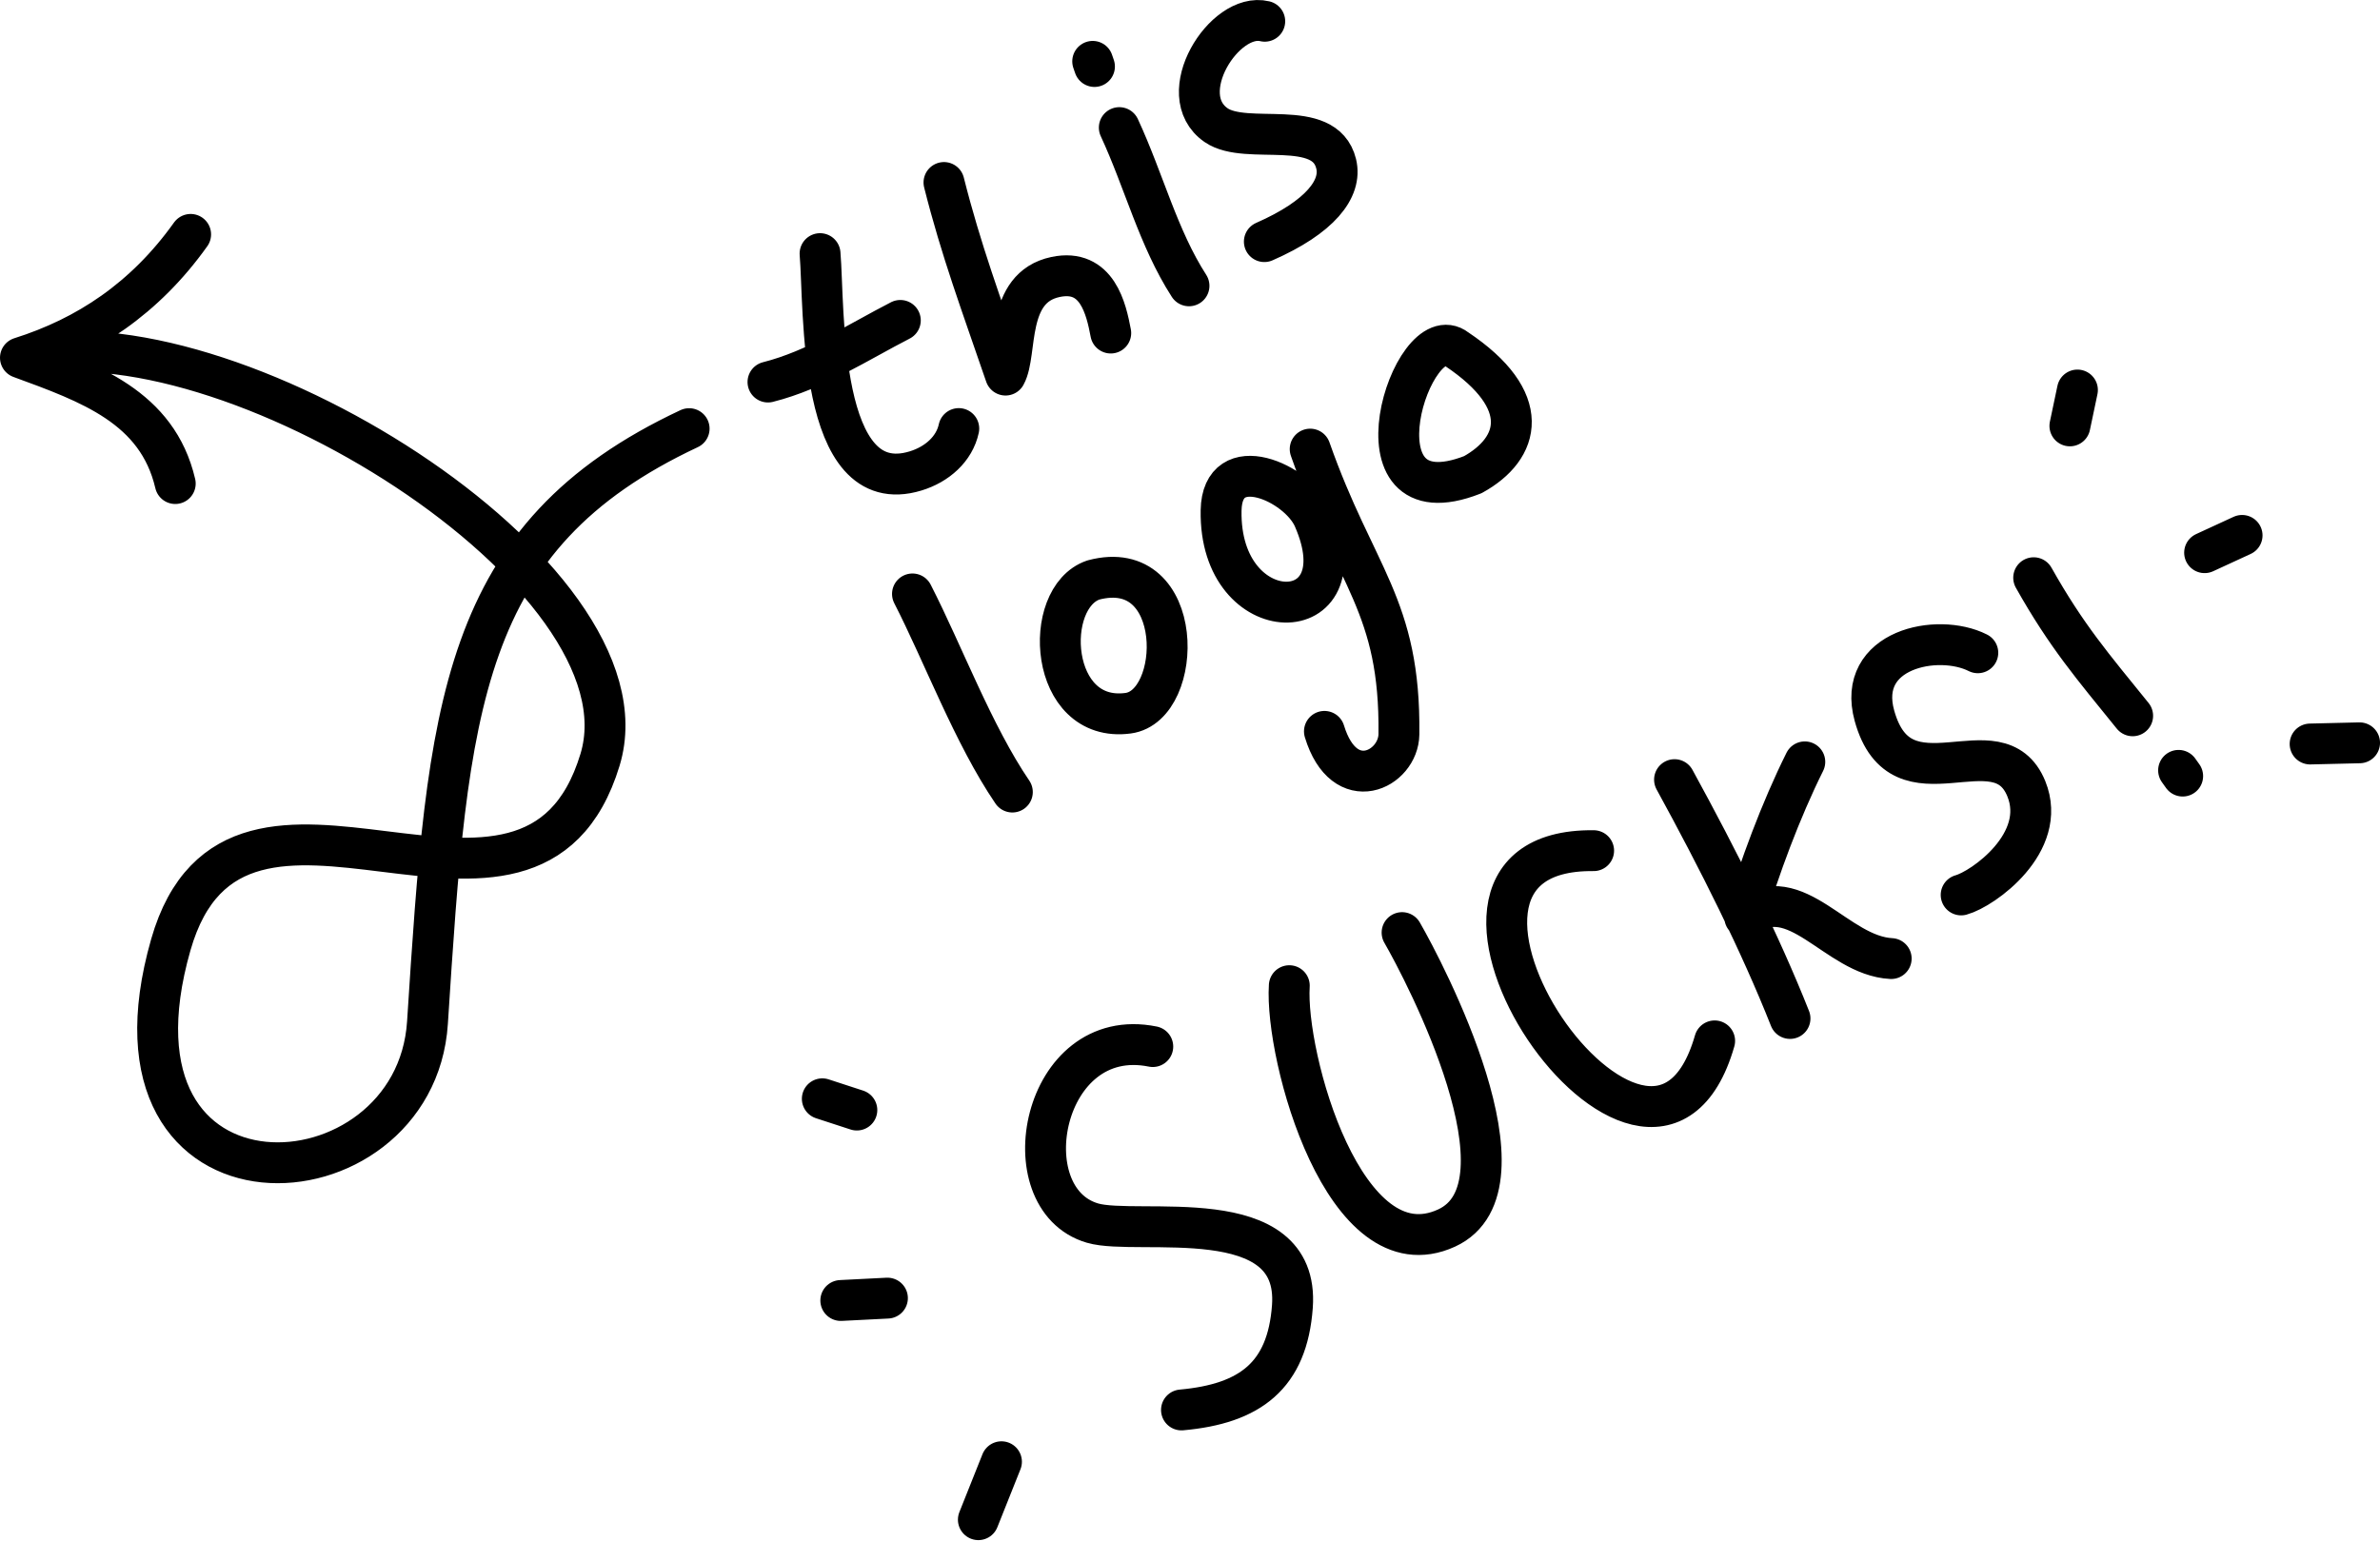
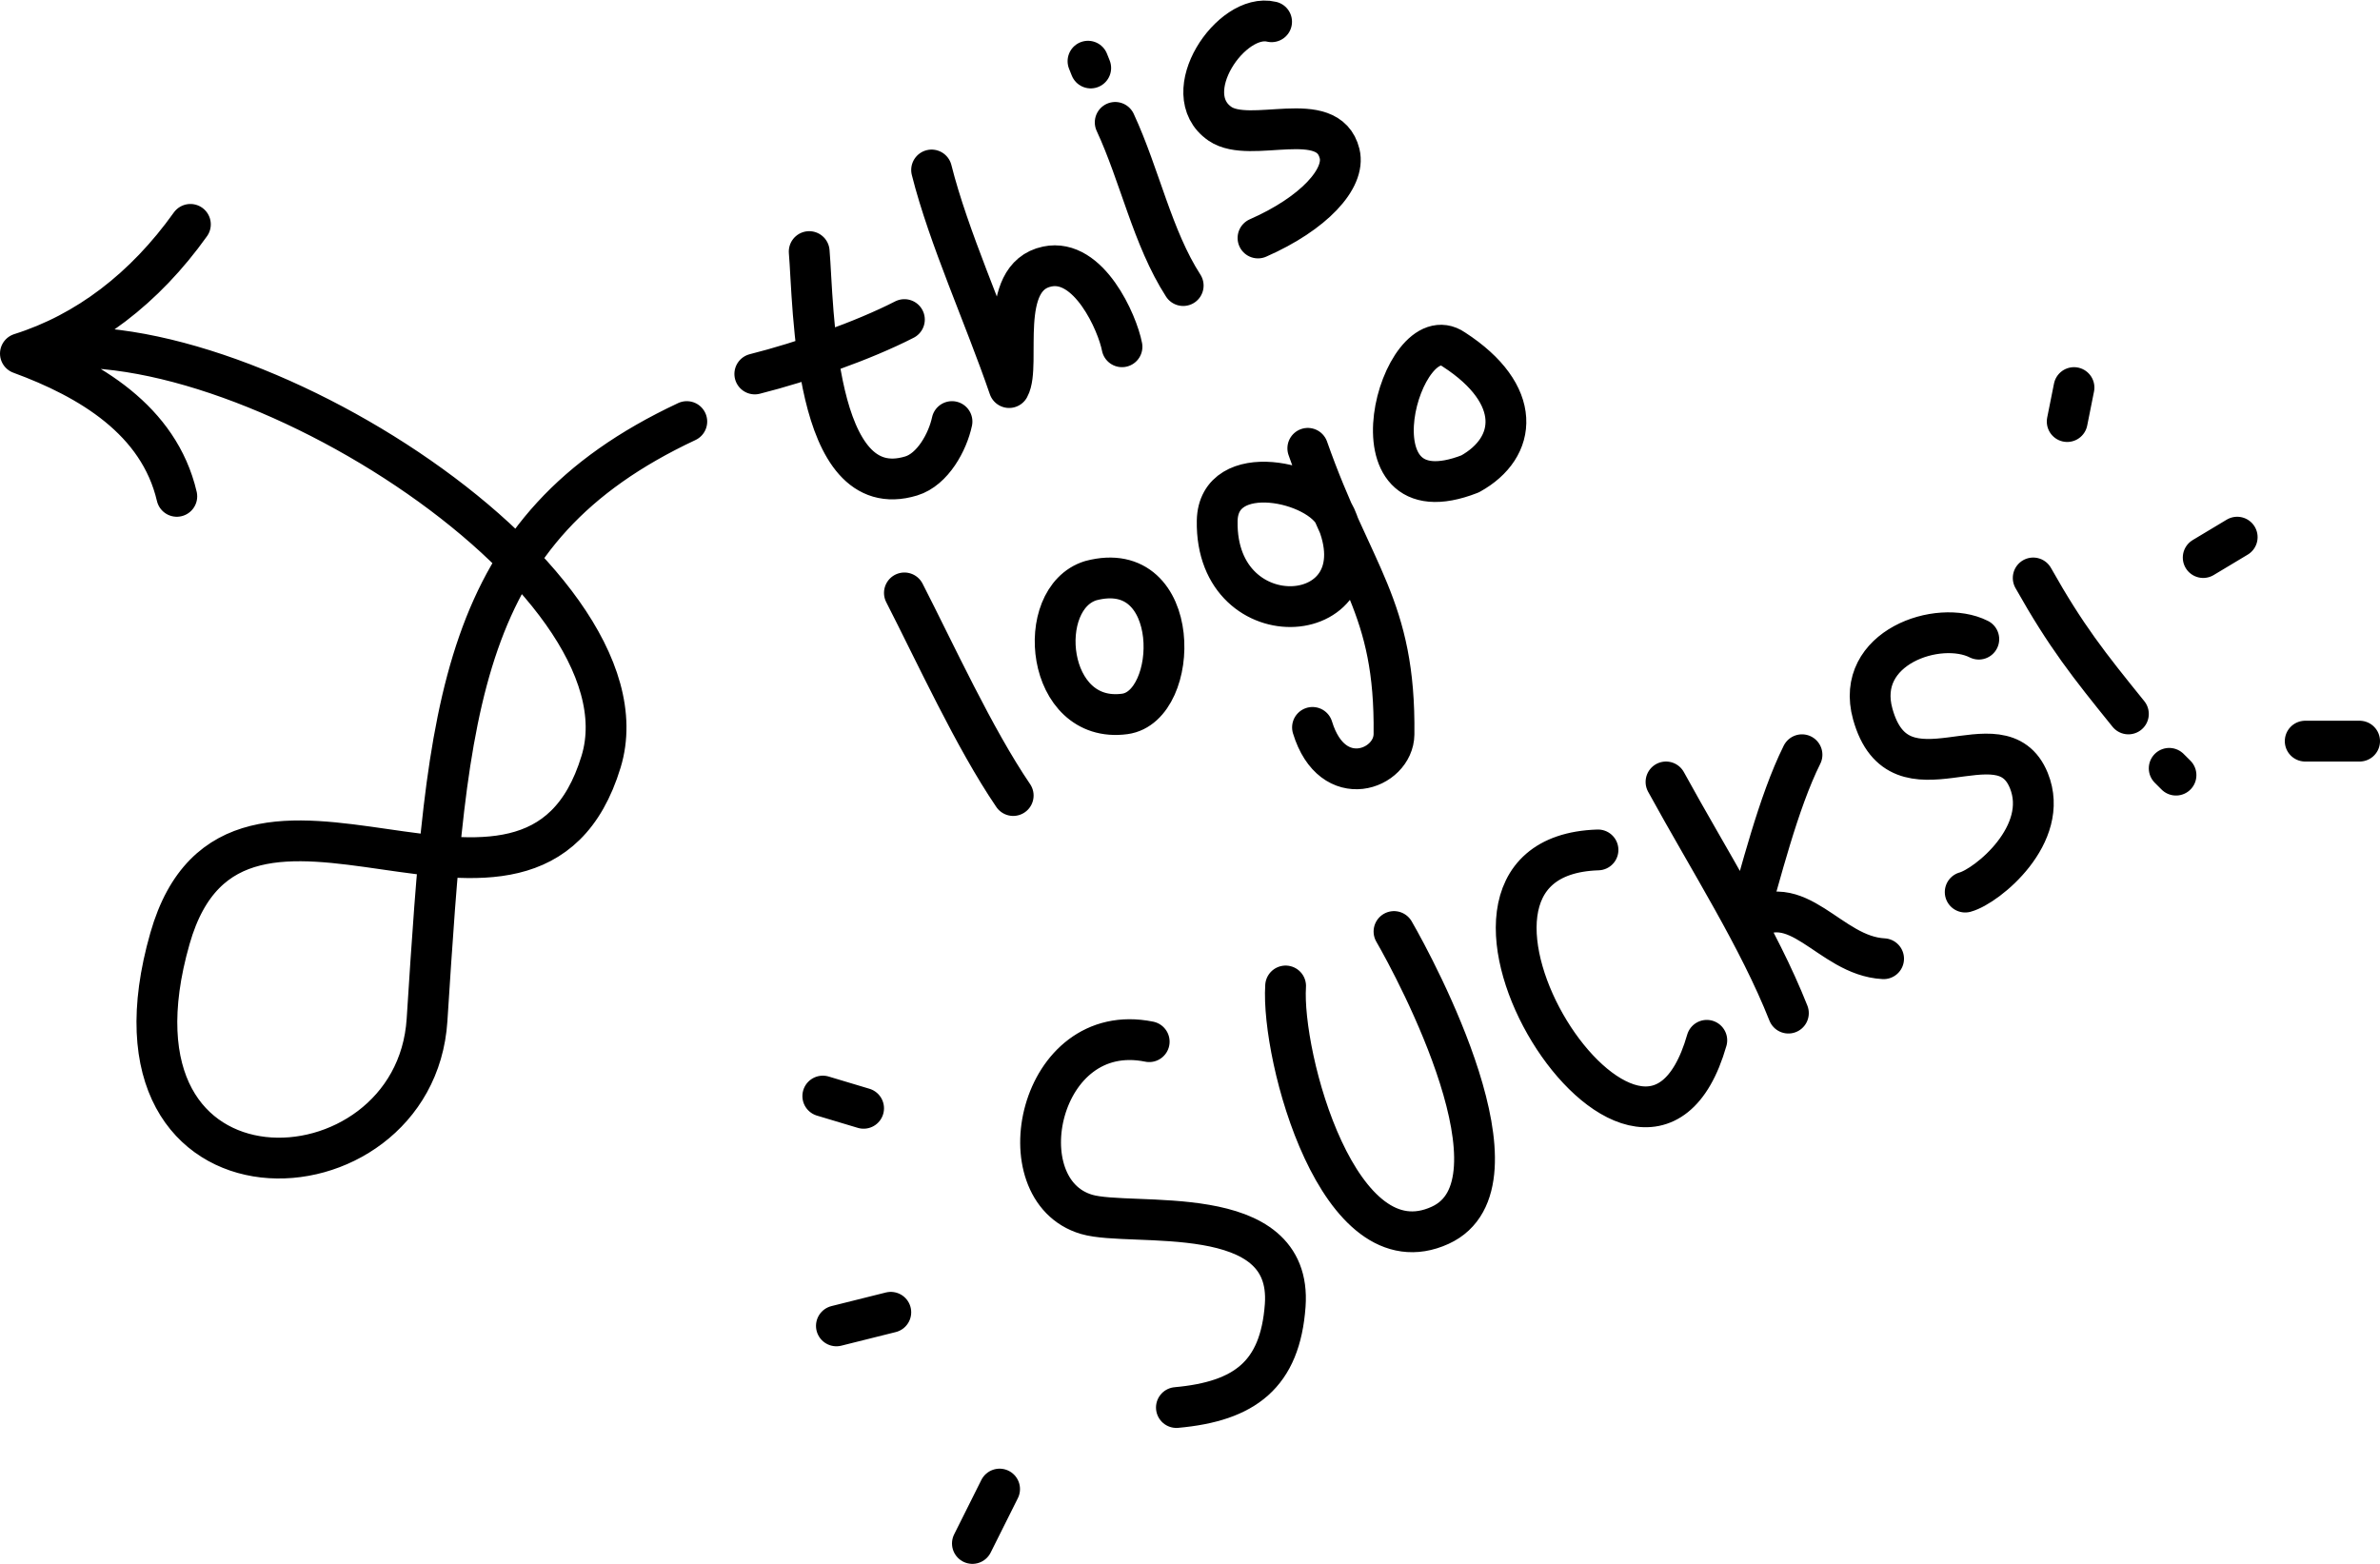
- <svg xmlns="http://www.w3.org/2000/svg" xml:space="preserve" width="174.683" height="113.059">
-   <path d="M43.13 97.78c5.065 1.856 10.05 3.618 11.363 9.236M43.13 97.779c4.874-1.535 9.136-4.347 12.492-9.054m36.588 14.26c-16.871 7.91-17.712 20.425-19.205 43.605-.896 13.92-24.85 15.284-18.838-5.72 4.847-16.931 26.411 3.207 31.504-13.58 4.129-13.613-27.747-33.254-42.54-29.51m54.865 1.783c3.509-.884 6.667-2.96 9.715-4.523m-5.892-4.904c.335 3.888-.225 18.155 7.01 15.954 1.588-.483 2.852-1.618 3.172-3.112m-1.087-18.063c1.254 4.981 2.728 8.914 4.518 14.138.903-1.636-.044-6.42 3.675-7.203 3.067-.644 3.716 2.371 4.048 4.117m.627-15.082c1.813 3.907 2.856 8.108 5.116 11.615m5.56-19.422c-2.965-.72-6.808 5.394-3.57 7.628 2.245 1.55 7.965-.621 8.81 2.834.45 1.837-1.183 3.922-5.27 5.715m-25.826 25.863c2.25 4.39 4.467 10.34 7.331 14.544m5.946-15.567c-3.798 1.298-3.276 10.556 2.55 9.78 4.107-.547 4.254-11.584-2.55-9.78m9.375-5.108c-.163 8.924 10.42 8.842 6.786.566-1.149-2.616-6.704-5.083-6.786-.566m6.538-4.5c3.316 9.414 6.625 11.462 6.513 20.93-.03 2.592-4 4.598-5.467-.209m10.888-18.843c3.5-1.932 4.443-5.452-1.186-9.218-3.268-2.56-8.194 12.893 1.186 9.218m-23.486 41.982c-8.16-1.655-10.549 11.157-4.429 12.957 3.322.976 15.246-1.716 14.676 6.125-.37 5.08-3.104 7.139-8.141 7.593m7.914-31.145c-.335 5.2 4.055 21.223 11.54 17.793 6.647-3.047-1.626-18.862-3.263-21.69m14.06-6.015c-16.725-.19 4.181 30.321 8.882 13.964m12.958-6.043c-4.043-.208-6.982-5.858-10.748-3.03m0 0c1.044-3.55 2.647-7.88 4.407-11.41m-9.562 1.305c3.22 5.877 6.28 11.984 8.476 17.533m13.784-26.846c-2.957-1.492-8.938-.26-7.587 4.623 1.97 7.115 9.09.291 11.148 5.361 1.605 3.956-3.18 7.356-4.784 7.793m5.323-23.287c2.422 4.303 4.338 6.515 7.265 10.136m-96.175 28.116 2.536.827m-1.179 13.98 3.423-.174m6.674 16.264 1.696-4.253m96.05-52.689 3.63-.087M203.44 112.09l2.751-1.268m-12.639-8.04.554-2.633" style="fill:none;fill-opacity:1;stroke:#000;stroke-width:3;stroke-linecap:round;stroke-linejoin:round;stroke-dasharray:none" transform="translate(-41.63 -71.518)" />
-   <path d="m121.83 76.022.13.378m79.87 52.09-.3-.42" style="fill:none;stroke:#000;stroke-width:3;stroke-linecap:round;stroke-linejoin:round" transform="translate(-41.63 -71.518)" />
+ <svg xmlns="http://www.w3.org/2000/svg" xml:space="preserve" width="175" height="115">
+   <path d="M43.13 97.518c5.065 1.857 10.188 4.883 11.5 10.5m-11.5-10.5c4.874-1.535 9.144-4.793 12.5-9.5m36.5 14.5c-16.872 7.91-17.607 20.82-19.1 44-.896 13.92-24.912 15.004-18.9-6 4.847-16.932 26.608 3.787 31.7-13 4.13-13.613-27.906-33.743-42.7-30m54 1.5c3.509-.884 7.951-2.437 11-4m-7-5c.336 3.888.264 18.701 7.5 16.5 1.588-.483 2.68-2.506 3-4m-1.5-18.5c1.254 4.981 3.91 10.776 5.7 16 .903-1.636-.919-8.118 2.8-8.9 3.067-.645 5.168 4.155 5.5 5.9m-.5-16.5c1.814 3.908 2.74 8.494 5 12m6.5-19.4c-2.965-.72-7.038 5.266-3.8 7.5 2.245 1.549 7.955-1.256 8.8 2.2.45 1.836-1.913 4.406-6 6.2m-26 26.1c2.25 4.39 5.137 10.696 8 14.9m5.7-15.8c-4.2 1.3-3.325 10.576 2.5 9.8 4.108-.547 4.304-11.604-2.5-9.8m9.3-4.4c-.162 8.924 12.334 7.976 8.7-.3-1.149-2.616-8.618-4.217-8.7.3m6.662-5.332c3.316 9.415 6.449 11.565 6.338 21.032-.03 2.593-4.526 4.297-5.993-.51m11.589-18.643c3.5-1.932 3.904-5.847-1.196-9.147-3.9-2.7-8.184 12.822 1.196 9.147m-23.596 41.753c-8.16-1.655-10.72 10.9-4.6 12.7 3.322.977 15.17-1.14 14.6 6.7-.37 5.08-2.963 7.05-8 7.504m8.03-31c-.335 5.199 3.886 21.026 11.37 17.596 6.648-3.046-1.763-18.772-3.4-21.6m15-6c-15.5.5 3.299 30.358 8 14m13-6c-4.043-.208-6.334-5.429-10.1-2.6m0 0c1.044-3.551 2.34-8.868 4.1-12.4m-10 2c3.22 5.877 6.803 11.451 9 17m14-27.5c-2.957-1.492-9.152.617-7.8 5.5 1.97 7.115 9.422-.17 11.48 4.9 1.605 3.956-3.075 7.764-4.68 8.2m5-23.1c2.422 4.303 4.074 6.38 7 10m-96 28.1 3 .9m-2 16 4-1m6 17 2-4m96-55h4m-11.5-13.5 2.5-1.5m-12.5-8.5.5-2.5" style="fill:none;fill-opacity:1;stroke:#000;stroke-width:3;stroke-linecap:round;stroke-linejoin:round;stroke-dasharray:none" transform="translate(-41.63 -71.518)" />
+   <path d="m121.63 76.018.2.5m79.8 52-.5-.5" style="fill:none;stroke:#000;stroke-width:3;stroke-linecap:round;stroke-linejoin:round" transform="translate(-41.63 -71.518)" />
</svg>
